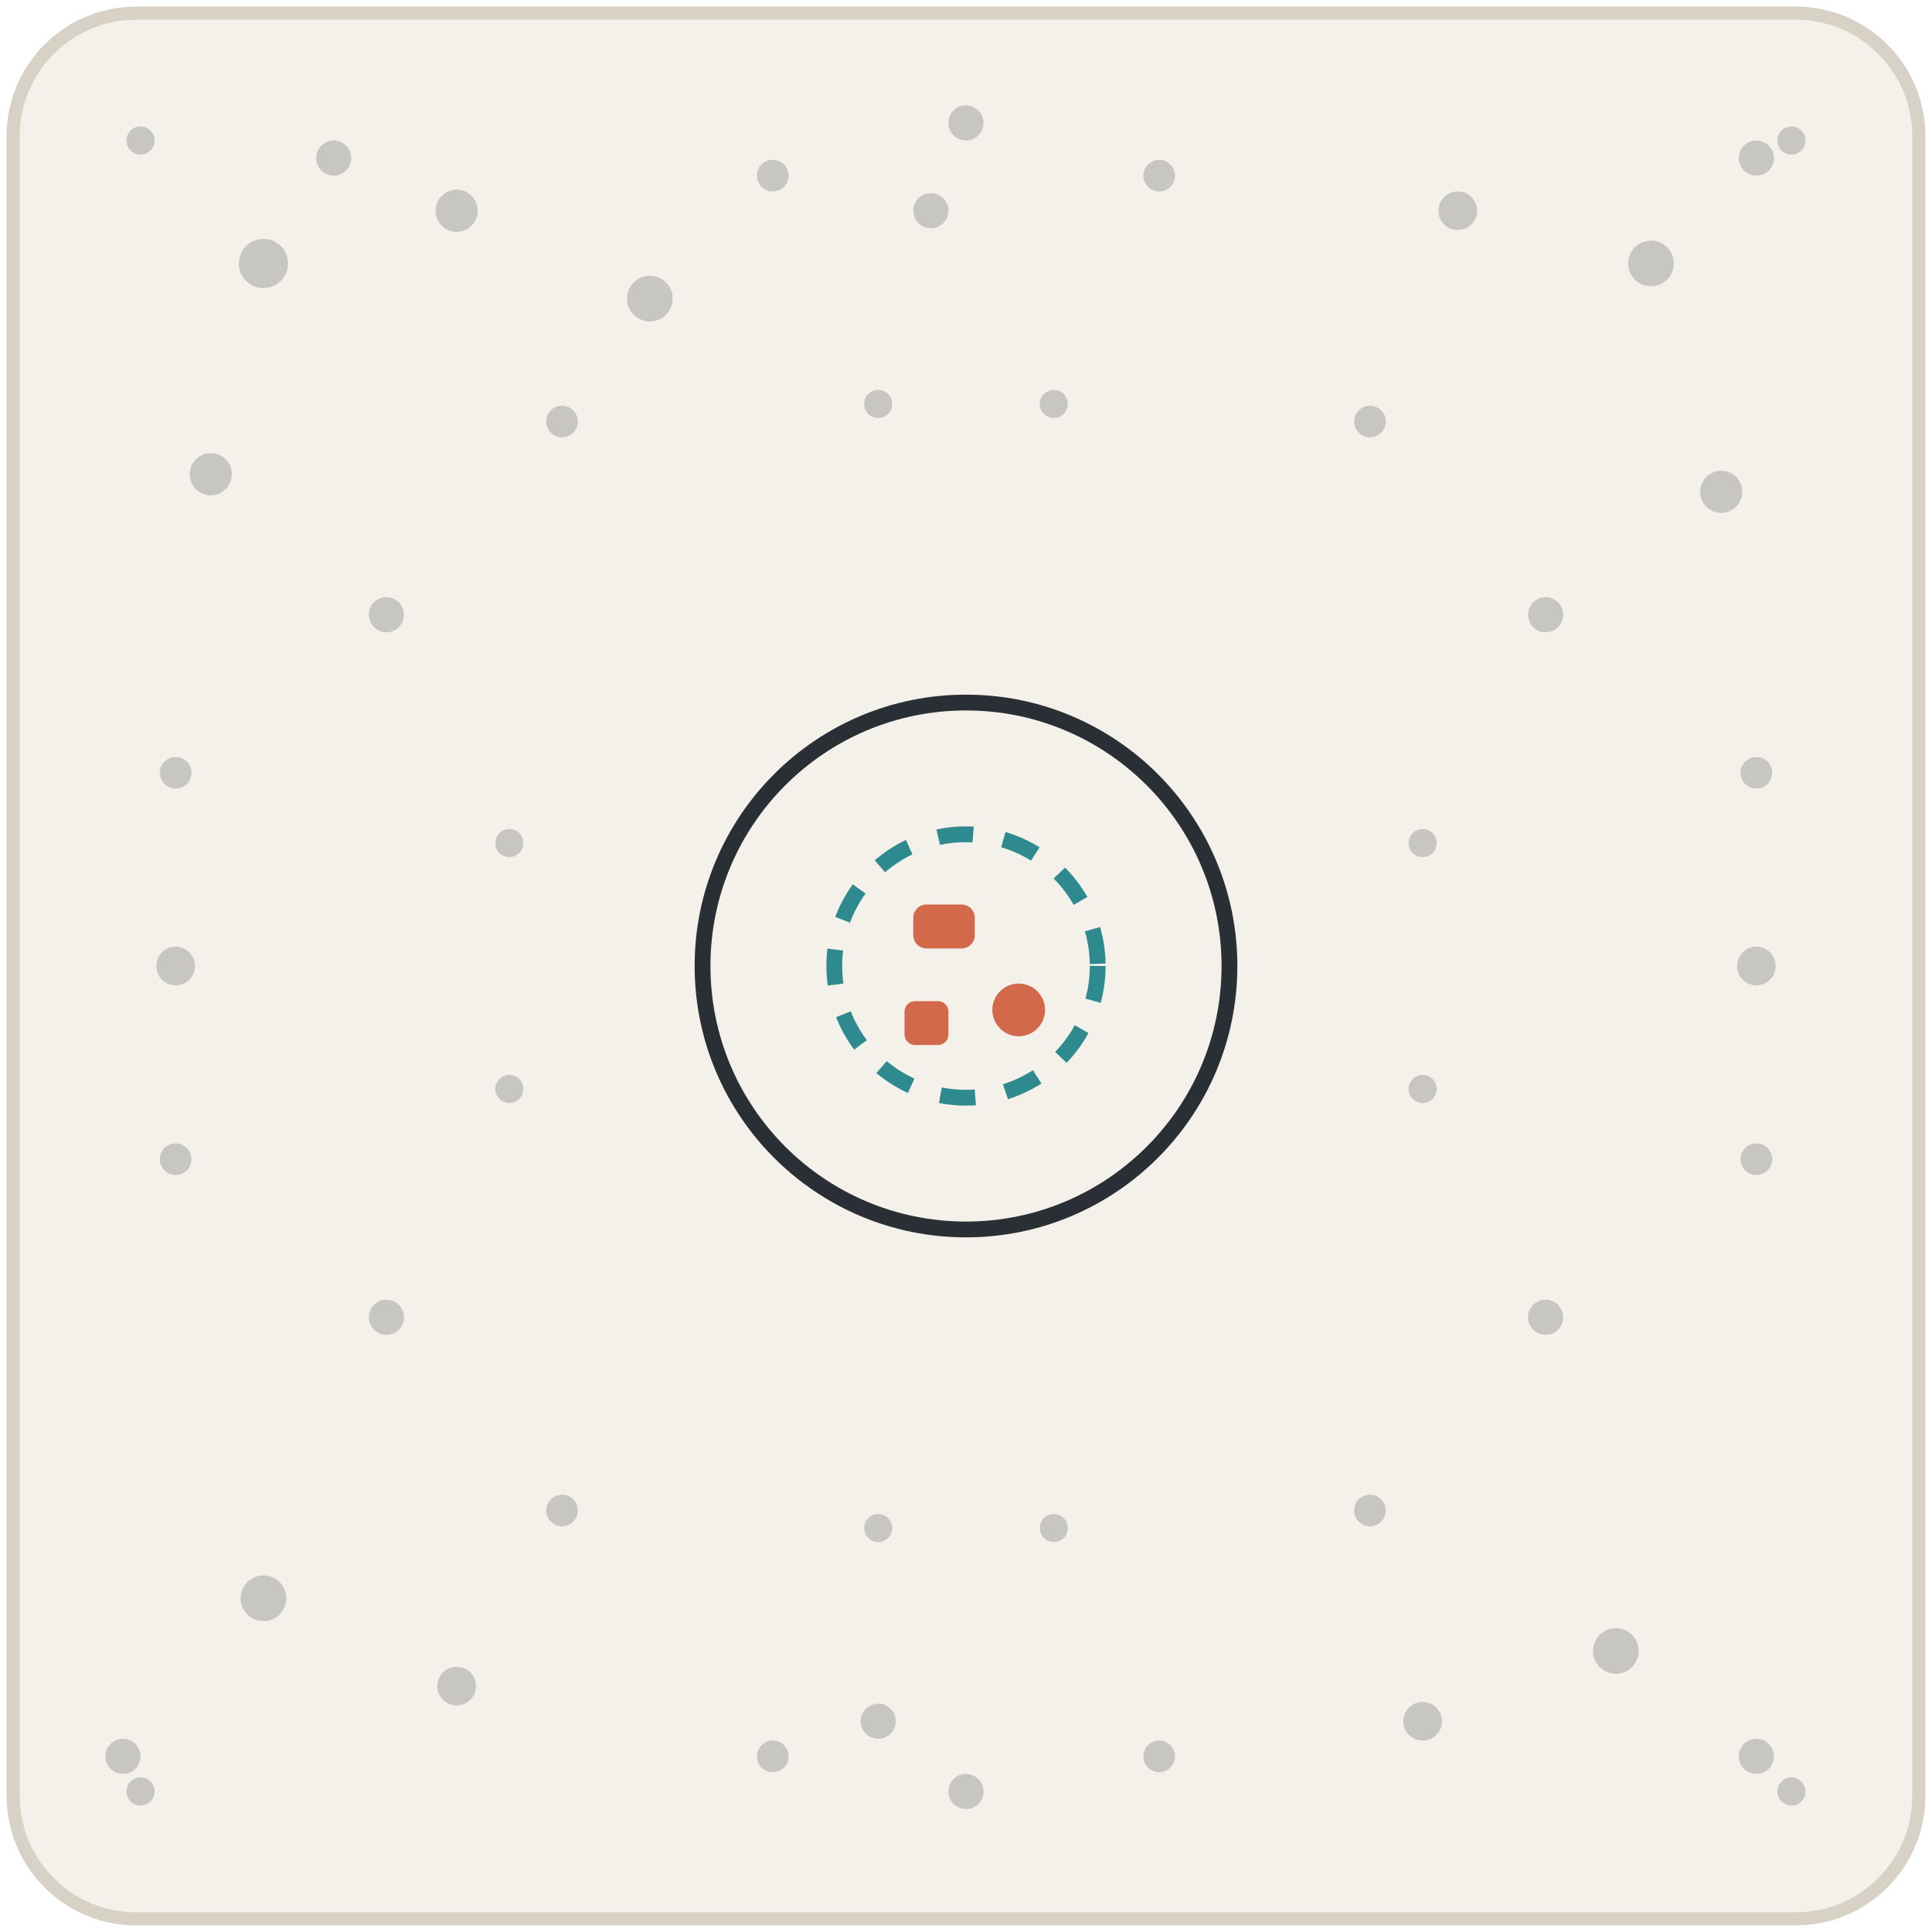
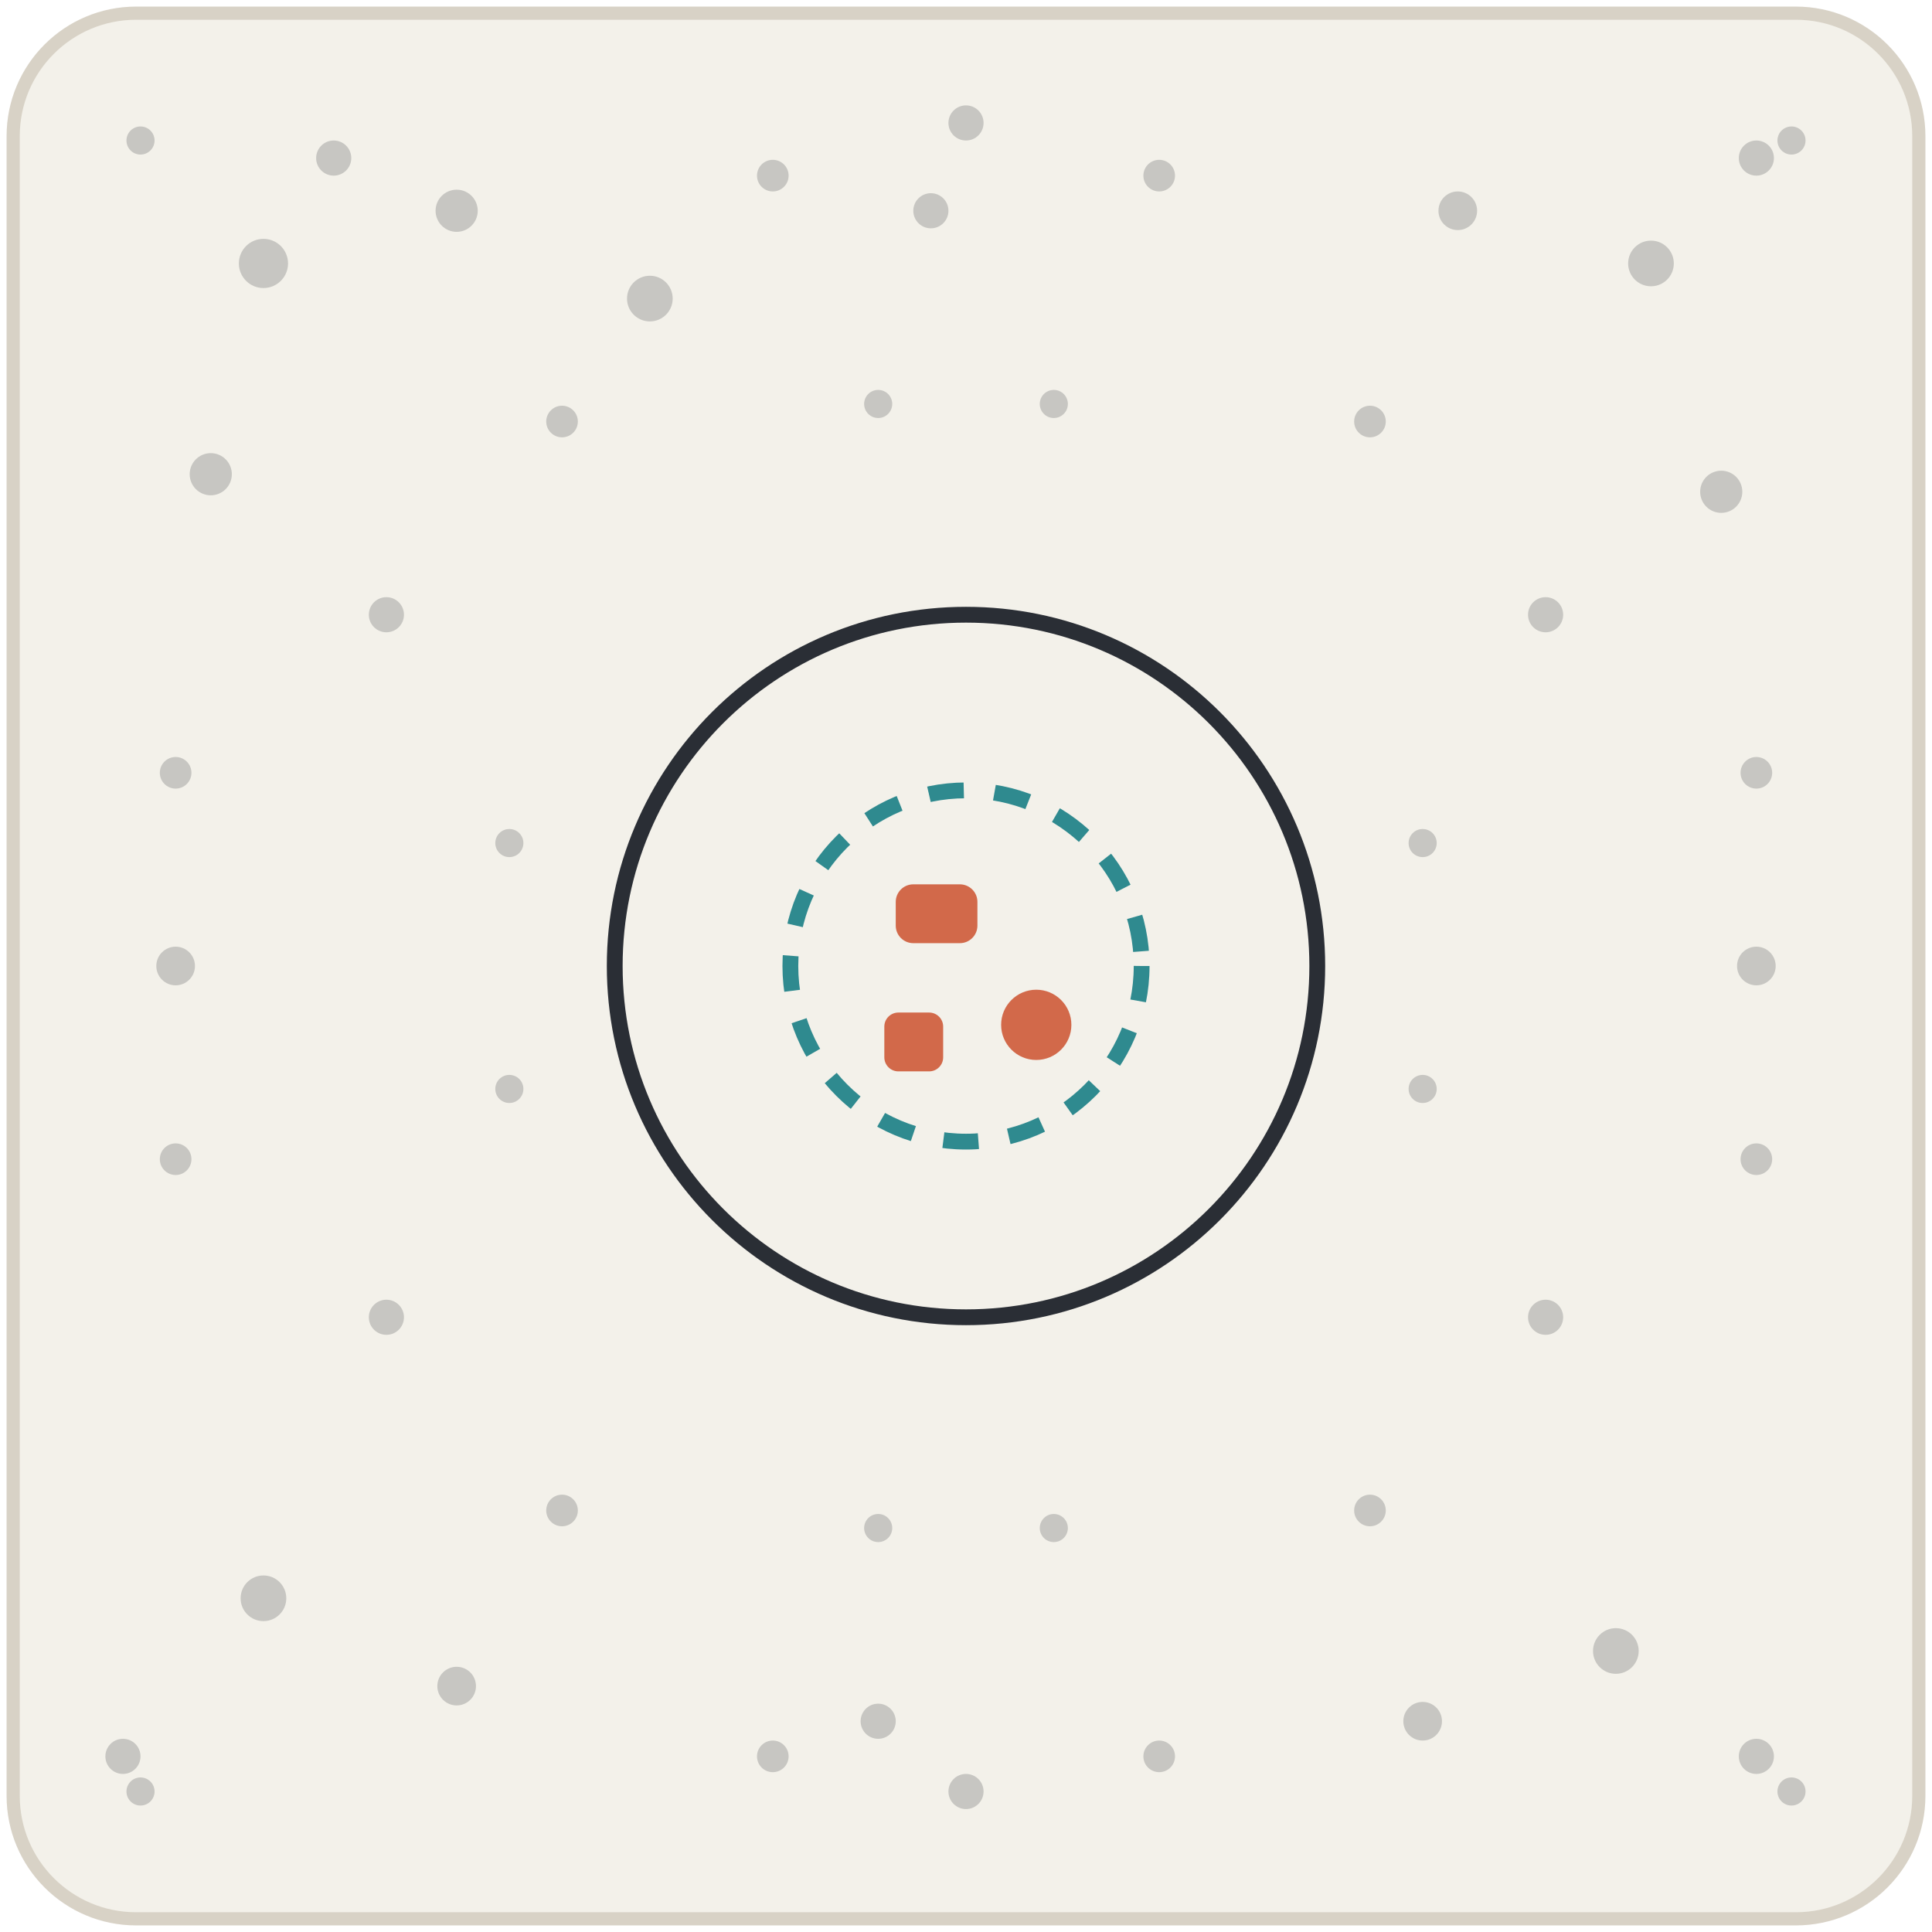
<svg xmlns="http://www.w3.org/2000/svg" viewBox="0 0 220 220" role="img" aria-label="Nutrient deprivation adaptation: a cell scavenging sparse nutrients and switching on autophagy">
  <rect x="1.5" y="1.5" width="217" height="217" rx="14" fill="#f3f1ea" stroke="#d8d2c6" stroke-width="1.5" />
  <g fill="#2a2e35" fill-opacity="0.22">
    <circle cx="30" cy="30" r="2.8" />
    <circle cx="52" cy="24" r="2.4" />
    <circle cx="74" cy="34" r="2.6" />
    <circle cx="38" cy="18" r="2" />
    <circle cx="24" cy="54" r="2.4" />
    <circle cx="188" cy="30" r="2.6" />
    <circle cx="166" cy="24" r="2.2" />
    <circle cx="200" cy="18" r="2" />
    <circle cx="196" cy="56" r="2.4" />
    <circle cx="30" cy="182" r="2.6" />
    <circle cx="52" cy="192" r="2.2" />
    <circle cx="14" cy="200" r="2" />
    <circle cx="184" cy="188" r="2.6" />
    <circle cx="162" cy="196" r="2.2" />
    <circle cx="106" cy="24" r="2" />
    <circle cx="200" cy="200" r="2" />
    <circle cx="100" cy="196" r="2" />
    <circle cx="20" cy="110" r="2.2" />
    <circle cx="200" cy="110" r="2.2" />
    <circle cx="110" cy="14" r="2" />
    <circle cx="110" cy="204" r="2" />
    <circle cx="44" cy="70" r="2" />
    <circle cx="176" cy="70" r="2" />
    <circle cx="44" cy="150" r="2" />
    <circle cx="176" cy="150" r="2" />
    <circle cx="64" cy="48" r="1.8" />
    <circle cx="156" cy="48" r="1.8" />
    <circle cx="64" cy="172" r="1.8" />
    <circle cx="156" cy="172" r="1.8" />
    <circle cx="16" cy="16" r="1.6" />
    <circle cx="204" cy="16" r="1.6" />
    <circle cx="16" cy="204" r="1.6" />
    <circle cx="204" cy="204" r="1.6" />
    <circle cx="88" cy="20" r="1.8" />
    <circle cx="132" cy="20" r="1.8" />
    <circle cx="88" cy="200" r="1.8" />
    <circle cx="132" cy="200" r="1.8" />
    <circle cx="20" cy="88" r="1.8" />
    <circle cx="20" cy="132" r="1.8" />
    <circle cx="200" cy="88" r="1.8" />
    <circle cx="200" cy="132" r="1.8" />
    <circle cx="58" cy="96" r="1.6" />
    <circle cx="162" cy="96" r="1.6" />
    <circle cx="58" cy="124" r="1.6" />
    <circle cx="162" cy="124" r="1.6" />
    <circle cx="120" cy="46" r="1.6" />
    <circle cx="100" cy="46" r="1.6" />
    <circle cx="120" cy="174" r="1.6" />
    <circle cx="100" cy="174" r="1.6" />
  </g>
-   <circle cx="110" cy="110" r="30" fill="#f3f1ea" stroke="#2a2e35" stroke-width="1.8" />
-   <circle cx="110" cy="110" r="15" fill="none" stroke="#2f8a8f" stroke-width="1.8" stroke-dasharray="4 3.5" />
+   <circle cx="110" cy="110" r="40" fill="#f3f1ea" stroke="#2a2e35" stroke-width="1.8" />
+   <circle cx="110" cy="110" r="20" fill="none" stroke="#2f8a8f" stroke-width="1.8" stroke-dasharray="4 3.5" />
  <g fill="#d2694a">
-     <rect x="104" y="103" width="7" height="5" rx="1.5" />
-     <circle cx="116" cy="115" r="3" />
-     <rect x="103" y="114" width="5" height="5" rx="1.2" />
+     <rect x="102" y="100.7" width="9.3" height="6.7" rx="2" />
+     <circle cx="118" cy="116.7" r="4" />
+     <rect x="100.7" y="115.3" width="6.7" height="6.7" rx="1.6" />
  </g>
</svg>
